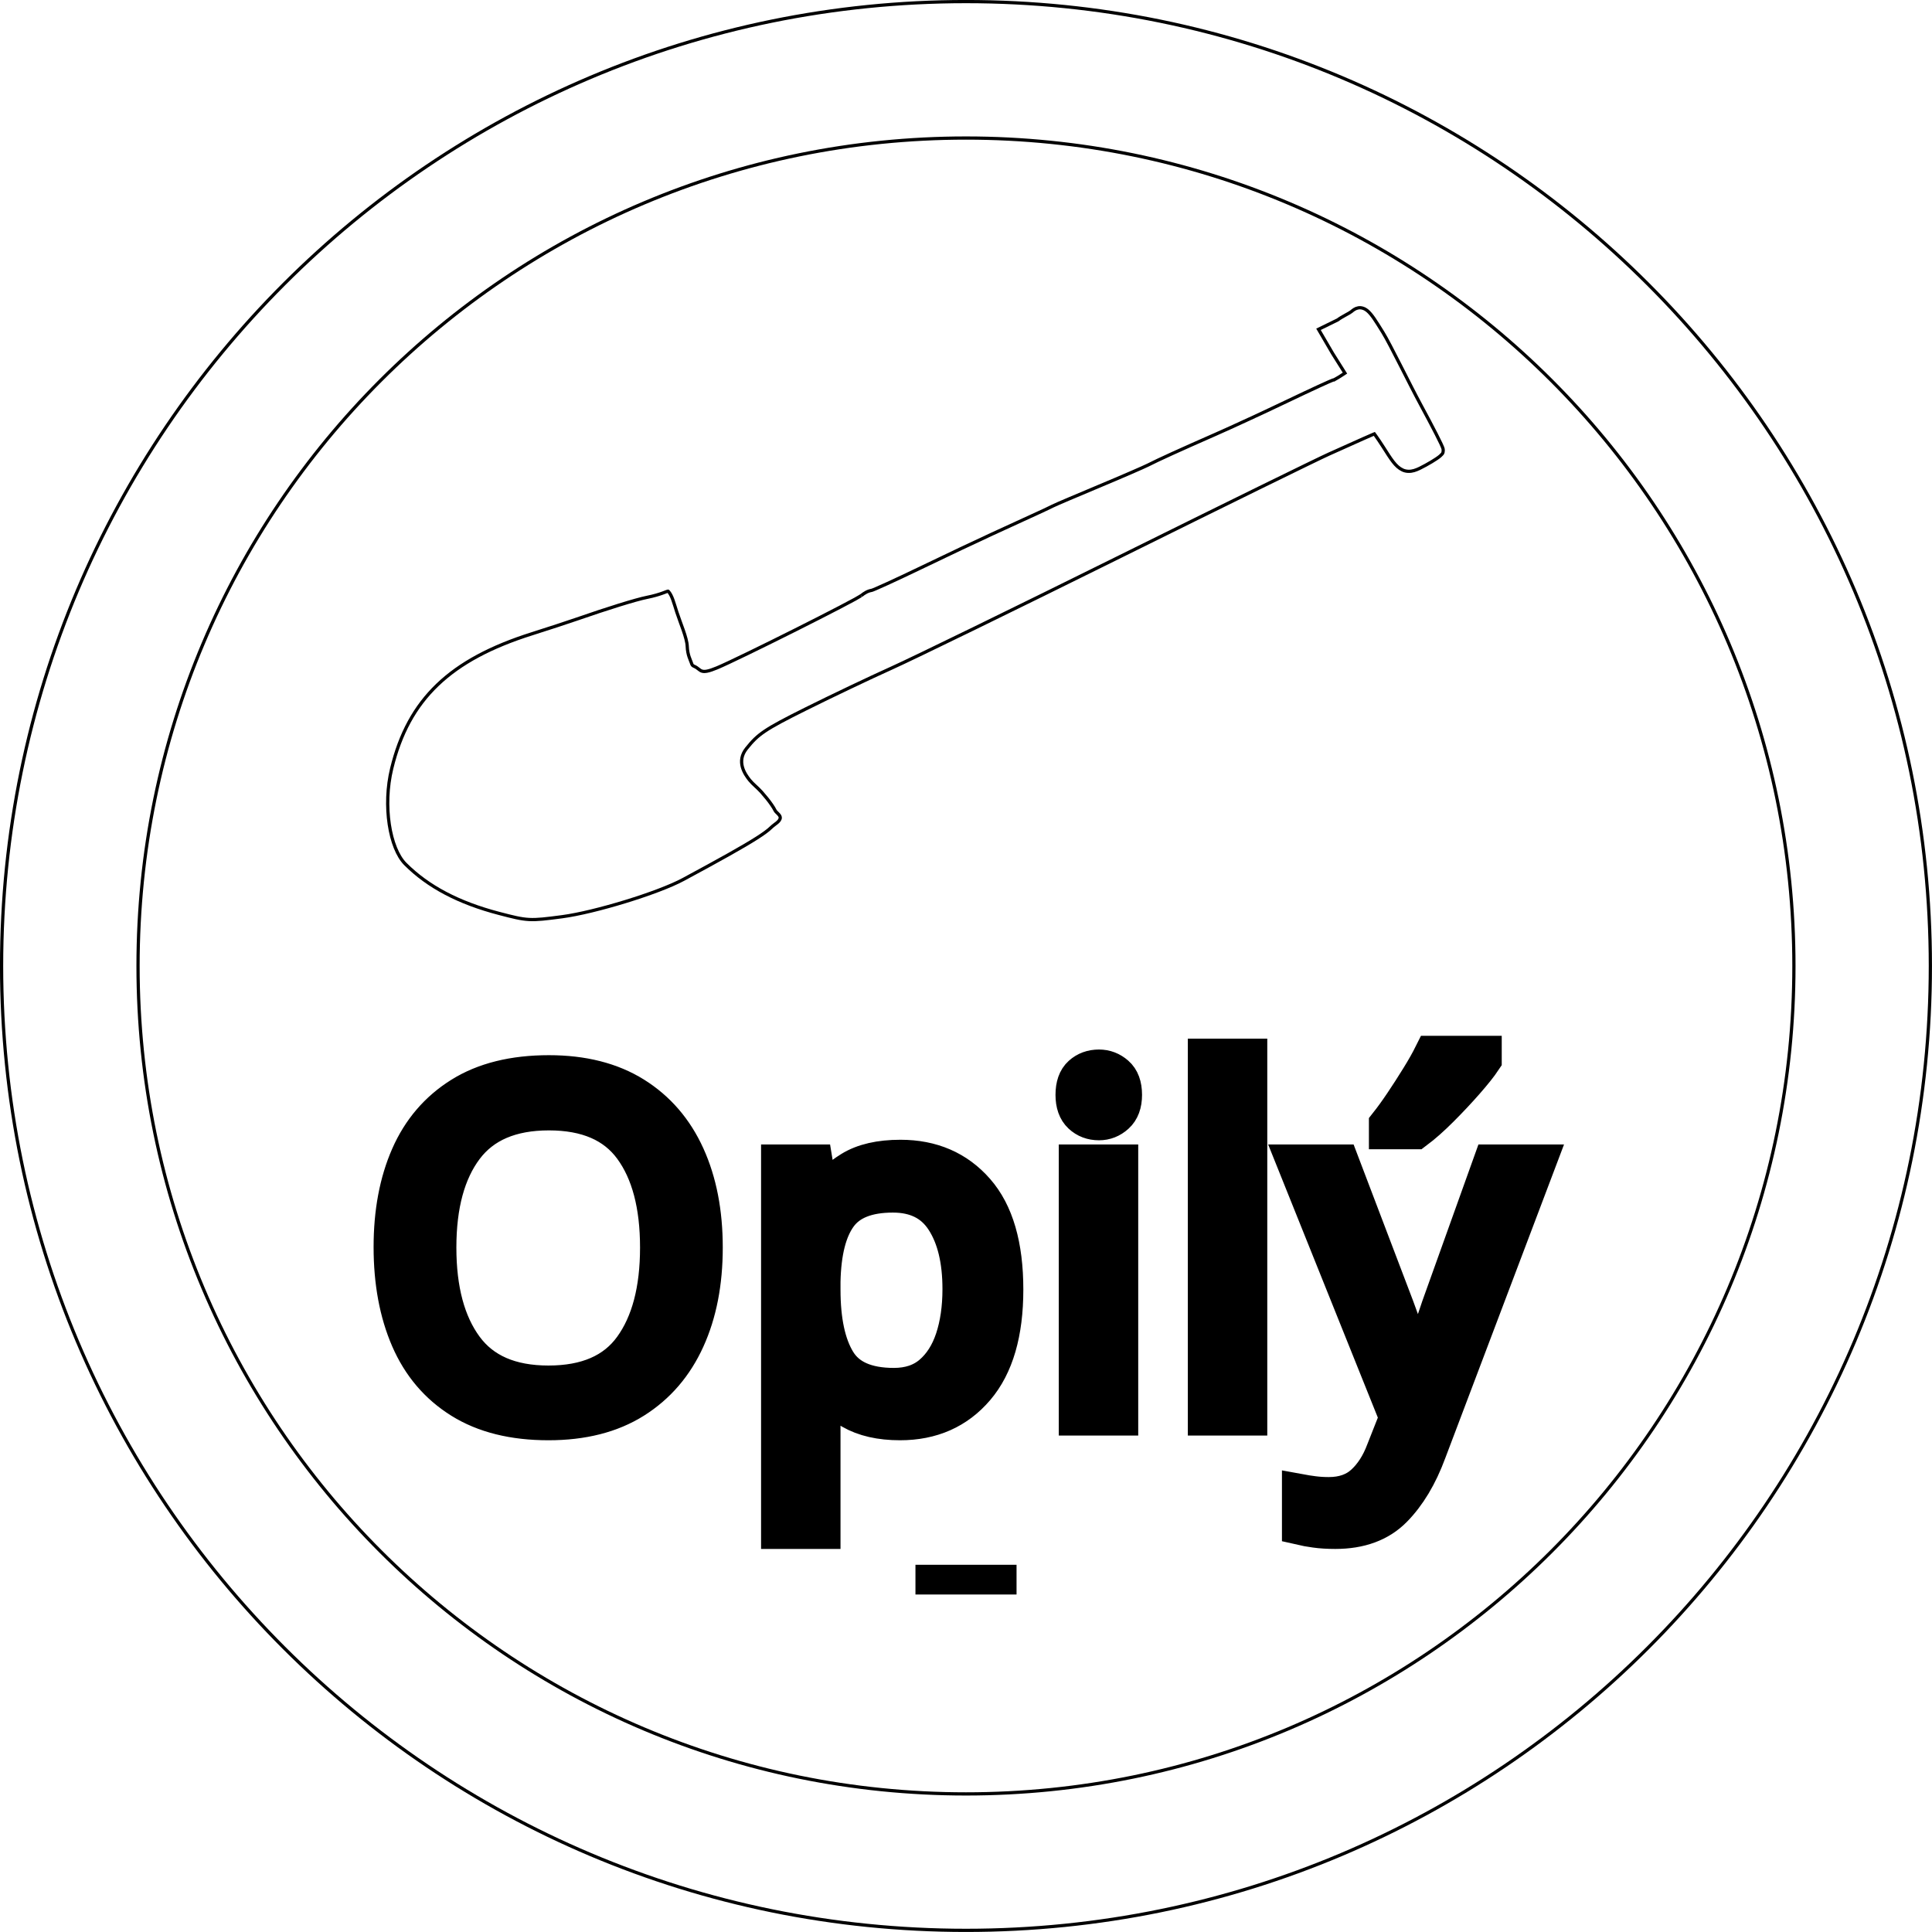
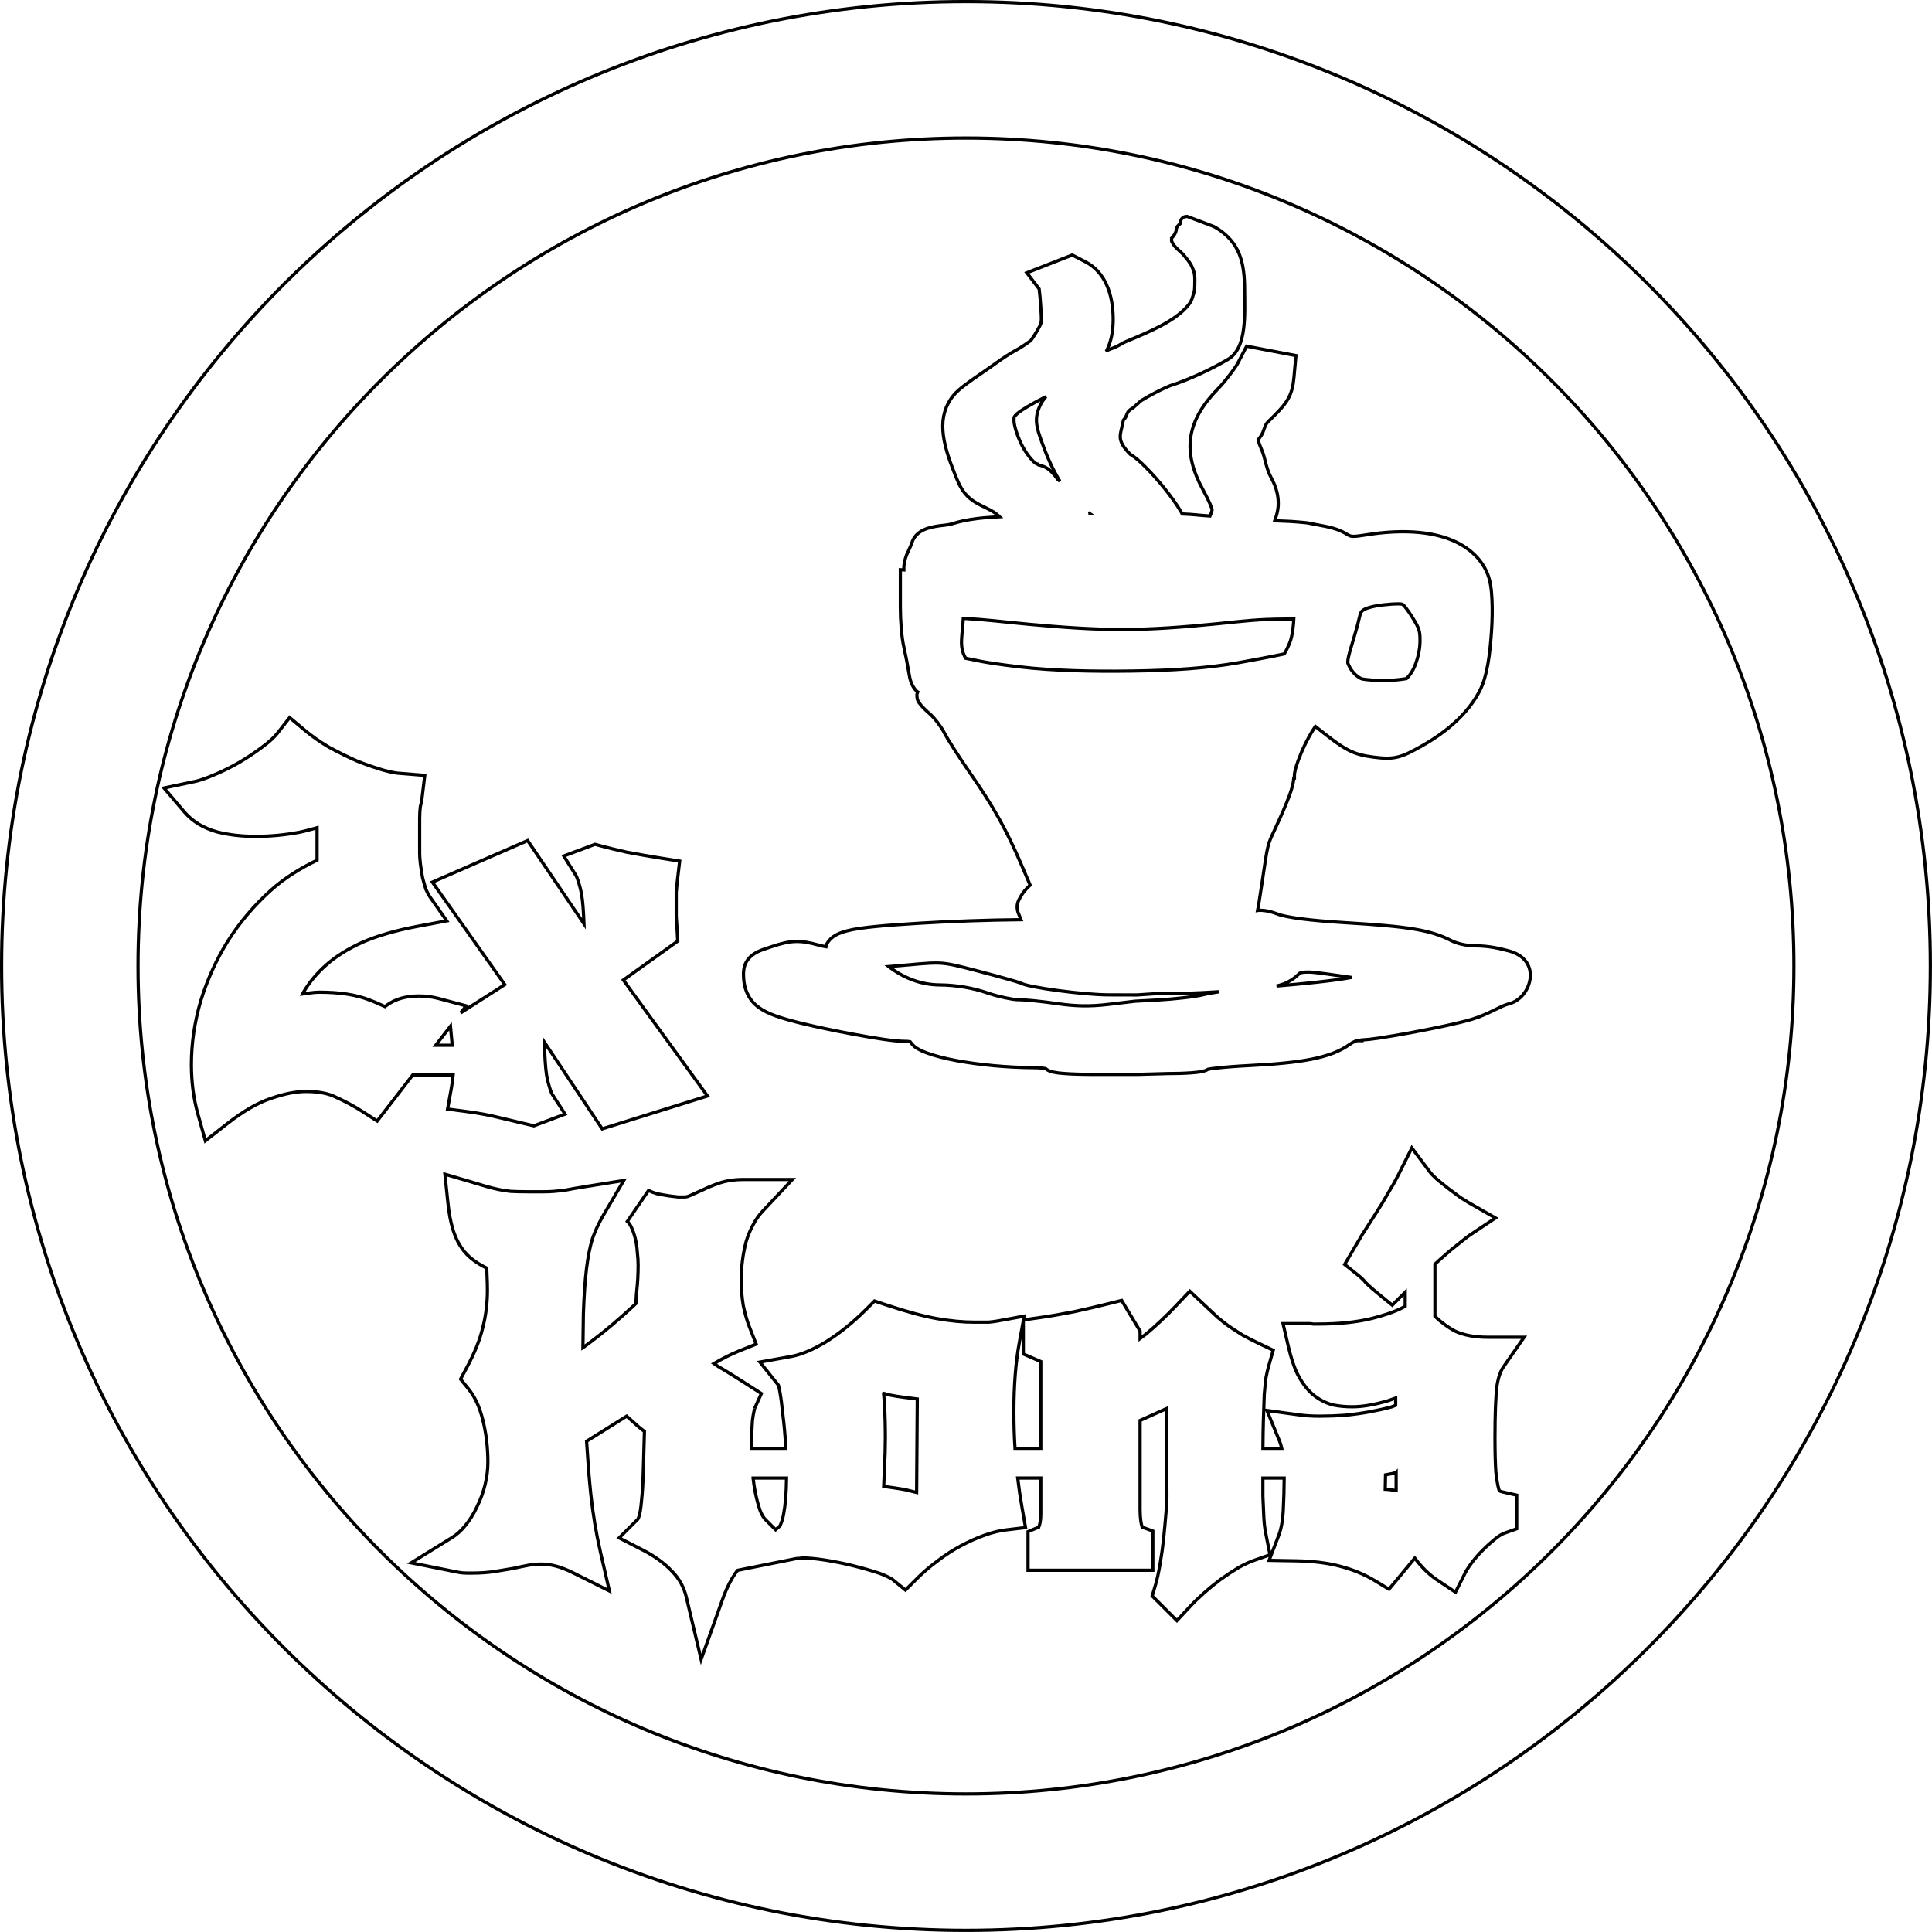
<svg xmlns="http://www.w3.org/2000/svg" version="1.2" viewBox="0 0 113.386 113.386" width="30mm" height="30mm" id="svg1" xml:space="preserve">
  <defs id="defs1">
    <clipPath clipPathUnits="userSpaceOnUse" id="cp1">
      <path d="m 275.5,535.5 c -143.78,0 -260,-116.22 -260,-260 0,-143.78 116.22,-260 260,-260 143.78,0 260,116.22 260,260 0,143.78 -116.22,260 -260,260 z" id="path1" />
+     </clipPath>
+     <clipPath clipPathUnits="userSpaceOnUse" id="cp1-8">
+       <path d="m 275.5,535.5 c -143.78,0 -260,-116.22 -260,-260 0,-143.78 116.22,-260 260,-260 143.78,0 260,116.22 260,260 0,143.78 -116.22,260 -260,260 z" id="path1-8" />
+     </clipPath>
+     <clipPath clipPathUnits="userSpaceOnUse" id="cp1-5">
+       <path d="m 275.5,535.5 c -143.78,0 -260,-116.22 -260,-260 0,-143.78 116.22,-260 260,-260 143.78,0 260,116.22 260,260 0,143.78 -116.22,260 -260,260 z" id="path1-4" />
    </clipPath>
  </defs>
  <style id="style1">
		tspan { white-space:pre } 
		.s0 { fill: none;stroke: #ff0000;stroke-miterlimit:100 } 
	</style>
  <g id="layer2" style="display:inline" transform="scale(0.1989225)">
    <g id="layer3" transform="scale(5.027084)">
      <path id="path2" style="fill:none;stroke:#000000;stroke-width:0.95" transform="scale(0.1989225)" d="M 569.518,284.993 A 284.525,284.525 0 0 1 284.993,569.518 284.525,284.525 0 0 1 0.468,284.993 284.525,284.525 0 0 1 284.993,0.468 284.525,284.525 0 0 1 569.518,284.993 Z" />
      <path id="path2-9" style="fill:none;stroke:#000000;stroke-width:0.95;stroke-dasharray:none" transform="scale(0.1989225)" d="M 529.262,284.993 A 244.268,244.268 0 0 1 284.993,529.262 244.268,244.268 0 0 1 40.725,284.993 244.268,244.268 0 0 1 284.993,40.725 244.268,244.268 0 0 1 529.262,284.993 Z" />
    </g>
-     <text xml:space="preserve" style="font-size:139.377px;font-family:'Didact Gothic';-inkscape-font-specification:'Didact Gothic';text-align:start;letter-spacing:2.118px;writing-mode:lr-tb;direction:ltr;text-anchor:start;display:inline;fill:#de0000;fill-opacity:0.092;stroke:#000000;stroke-width:11.172;stroke-dasharray:none;stroke-opacity:1" x="107.31" y="417.943" id="text2">
-       <tspan id="tspan2" x="107.31" y="417.943" style="font-style:normal;font-variant:normal;font-weight:normal;font-stretch:normal;font-size:139.377px;font-family:'New Rocker';-inkscape-font-specification:'New Rocker';letter-spacing:2.118px;fill:#000000;fill-opacity:1;stroke:#000000;stroke-width:11.172;stroke-dasharray:none;stroke-opacity:1">Opilý</tspan>
-     </text>
-     <path id="path5-3" style="display:inline;stroke-width:15.581" d="m 270.087,461.659 h 29.826 v 8.769 h -29.826 z" />
-     <path style="stroke-width:0.415;stroke-dasharray:none;baseline-shift:baseline;display:inline;overflow:visible;opacity:1;fill:none;stroke:#000000;stroke-opacity:1;enable-background:accumulate;stop-color:#000000;stop-opacity:1" d="m 164.679,37.204 c -0.401,0.076 -0.651,0.285 -0.895,0.487 -0.26,0.215 -1.191,0.636 -1.751,1.063 l -2.473,1.212 1.81,3.1 1.599,2.541 -0.52,0.34 c -0.261,0.171 -0.525,0.328 -0.723,0.435 -0.099,0.053 -0.182,0.095 -0.23,0.116 -0.048,0.021 -0.148,-0.008 0.125,-0.008 -0.307,0 -0.241,0.038 -0.286,0.053 -0.045,0.016 -0.088,0.032 -0.137,0.052 -0.1,0.04 -0.225,0.094 -0.38,0.161 -0.31,0.136 -0.737,0.329 -1.253,0.566 -1.033,0.476 -2.424,1.13 -3.927,1.849 -2.993,1.433 -7.182,3.369 -9.278,4.291 -4.778,2.1 -7.374,3.281 -8.789,4.002 -0.46,0.234 -3.391,1.51 -6.279,2.715 -1.449,0.604 -2.846,1.194 -3.931,1.658 -1.086,0.464 -1.806,0.774 -2.092,0.918 -0.691,0.348 -1.437,0.693 -7.735,3.575 -1.774,0.812 -5.901,2.767 -9.192,4.353 -1.64,0.79 -3.186,1.517 -4.352,2.049 -0.583,0.266 -1.071,0.484 -1.424,0.635 -0.176,0.075 -0.319,0.135 -0.418,0.173 -0.098,0.038 -0.226,0.056 -0.065,0.032 -0.568,0.083 -0.996,0.352 -1.417,0.693 0.068,-0.055 -0.319,0.2 -0.803,0.465 -0.484,0.265 -1.144,0.615 -1.924,1.022 -1.559,0.813 -3.6,1.852 -5.706,2.909 -4.213,2.114 -8.737,4.32 -10.111,4.894 -2.278,0.953 -2.009,0.244 -2.932,-0.174 -0.249,-0.113 -0.288,-0.132 -0.403,-0.488 -0.116,-0.356 -0.483,-0.984 -0.522,-2.093 -0.039,-1.104 -0.875,-2.977 -1.337,-4.403 -0.391,-1.208 -0.617,-2.178 -1.119,-2.705 -0.054,-0.057 -0.927,0.437 -2.703,0.789 -1.461,0.29 -5.142,1.442 -9.086,2.812 -1.156,0.402 -3.754,1.252 -5.744,1.881 -10.552,3.333 -15.896,8.432 -18.068,17.338 -1.175,4.818 -0.255,10.3 1.755,12.314 2.931,2.937 6.878,5.002 12.039,6.355 3.72,0.975 3.952,0.989 8.148,0.434 4.193,-0.555 12.362,-3.05 15.603,-4.798 4.784,-2.581 7.707,-4.208 9.471,-5.334 0.882,-0.563 1.475,-0.996 1.89,-1.402 0.415,-0.406 1.131,-0.728 1.131,-1.234 0,-0.339 -0.538,-0.664 -0.655,-0.899 -0.117,-0.235 -0.268,-0.478 -0.446,-0.738 -0.357,-0.52 -0.824,-1.099 -1.324,-1.66 -0.5,-0.561 -1.115,-1.02 -1.521,-1.529 -0.621,-0.778 -1.738,-2.391 -0.405,-4.062 0.784,-0.983 1.347,-1.559 2.386,-2.259 1.04,-0.7 2.575,-1.511 5.204,-2.821 3.285,-1.638 8.282,-4.018 11.074,-5.275 2.874,-1.293 16.079,-7.737 29.466,-14.374 6.691,-3.317 13.062,-6.461 17.936,-8.853 4.874,-2.392 8.302,-4.056 8.933,-4.336 1.411,-0.627 3.384,-1.512 4.393,-1.97 0.496,-0.225 0.966,-0.431 1.316,-0.577 0.062,-0.026 0.094,-0.037 0.148,-0.059 0.049,0.066 0.082,0.105 0.141,0.188 0.262,0.366 0.613,0.884 0.978,1.453 1.044,1.628 1.585,2.563 2.518,3.005 0.467,0.221 1.009,0.216 1.482,0.076 0.473,-0.14 0.929,-0.381 1.491,-0.688 0.536,-0.293 1.023,-0.586 1.392,-0.836 0.185,-0.125 0.338,-0.236 0.469,-0.348 0.066,-0.056 0.125,-0.109 0.192,-0.189 0.067,-0.079 0.211,-0.141 0.211,-0.538 0,-0.188 -0.029,-0.225 -0.048,-0.285 -0.019,-0.06 -0.039,-0.112 -0.062,-0.17 -0.047,-0.116 -0.107,-0.25 -0.182,-0.411 -0.15,-0.321 -0.359,-0.743 -0.616,-1.245 -0.513,-1.005 -1.213,-2.325 -1.969,-3.724 -1.514,-2.798 -3.958,-7.851 -4.899,-9.364 -0.934,-1.501 -1.419,-2.309 -2.018,-2.809 -0.299,-0.25 -0.748,-0.422 -1.148,-0.346 z" id="path3" transform="matrix(2.290904,0,0,2.290904,23.45953,5.598712)" />
+     <path id="path7" style="display:inline;opacity:1;baseline-shift:baseline;overflow:visible;enable-background:accumulate;stop-color:#000000;stop-opacity:1;stroke:#000000;stroke-opacity:1;stroke-width:0.95;stroke-dasharray:none;fill:none" d="M 350.266 63.86 L 349.952 63.879 C 349.349 63.894 348.961 64.188 348.734 64.439 C 348.562 64.629 348.437 64.883 348.42 64.92 C 348.33 65.119 348.287 65.319 348.263 65.431 C 348.222 65.619 348.198 65.816 348.175 66.01 C 348.131 66.049 348.1 66.081 347.998 66.167 C 347.701 66.416 347.065 66.916 347.026 67.836 C 347.011 68.189 346.774 68.766 346.496 69.211 C 346.217 69.656 345.956 69.947 345.956 69.947 L 345.651 70.281 L 345.651 71.116 L 345.818 71.479 L 345.828 71.498 C 346.678 73.184 348.182 74.002 349.382 75.426 C 351.153 77.526 351.476 78.219 351.778 78.97 C 352.148 79.891 352.505 80.428 352.505 82.593 C 352.505 84.779 352.458 85.72 352.249 86.324 C 351.862 87.447 351.784 88.543 350.639 89.967 C 346.807 94.735 339.19 97.87 332.269 100.748 C 330.544 101.465 330.195 102.112 327.389 103.055 C 326.995 103.188 326.712 103.451 326.387 103.674 C 327.822 100.878 328.397 97.769 328.42 94.444 C 328.471 86.791 325.99 80.219 320.29 77.272 L 316.353 75.239 L 302.941 80.482 L 306.583 85.254 C 306.839 87.398 306.87 87.871 307.123 91.548 C 307.294 94.018 307.264 94.864 307.064 95.505 C 307.011 95.674 306.643 96.465 306.112 97.39 C 305.609 98.266 304.923 99.341 304.158 100.443 C 301.94 102.083 300.864 102.694 299.543 103.438 C 298.155 104.22 296.452 105.225 292.985 107.748 C 291.617 108.744 289.489 110.16 287.427 111.607 C 285.368 113.053 283.388 114.498 282.116 115.77 C 279.559 118.327 278.151 121.807 278.139 125.638 C 278.127 129.401 279.223 133.456 281.114 138.333 C 282.379 141.597 283.19 143.788 284.835 145.736 C 286.509 147.718 288.568 148.721 291.1 149.929 C 293.026 150.848 294.14 151.684 294.929 152.452 C 292.712 152.597 290.455 152.715 288.399 152.973 C 285.135 153.382 283.408 153.813 282.165 154.17 C 280.922 154.528 280.266 154.777 278.836 154.926 C 276.686 155.151 274.972 155.413 273.416 155.957 C 271.806 156.52 269.785 157.702 269.077 160.042 C 269.009 160.264 268.296 162.021 268.016 162.546 C 267.218 164.041 266.836 165.583 266.671 166.993 C 266.633 167.321 266.687 167.763 266.681 168.142 L 265.63 168.093 L 265.63 179.188 C 265.63 183.174 265.996 187.925 266.671 190.911 C 267.151 193.036 267.833 196.552 268.124 198.383 C 268.405 200.146 268.767 202.211 270.422 203.891 C 270.557 204.029 270.641 204.034 270.775 204.137 C 270.66 204.413 270.52 204.672 270.52 205.03 C 270.52 205.743 270.619 206.312 270.844 206.798 C 270.954 207.035 271.076 207.216 271.178 207.348 C 271.229 207.413 271.279 207.475 271.315 207.514 L 271.325 207.524 C 271.458 207.72 271.594 207.91 271.688 208.025 C 271.958 208.354 272.235 208.648 272.533 208.948 C 273.132 209.552 273.865 210.236 274.683 210.931 C 274.934 211.145 275.757 212.044 276.499 213.003 C 277.242 213.962 277.983 215.044 278.326 215.703 C 279.702 218.352 283.081 223.56 286.318 228.222 C 293.213 238.151 297.063 245.084 301.586 255.684 L 303.923 261.153 L 303.559 261.497 C 302.565 262.417 301.732 263.436 301.114 264.55 C 300.909 264.92 300.454 265.577 300.221 266.514 C 299.98 267.483 300.068 268.665 300.643 269.892 C 300.742 270.103 300.995 270.762 301.222 271.335 C 291.511 271.424 280.652 271.802 271.325 272.376 C 261.448 272.983 253.847 273.585 249.95 274.624 C 247.749 275.211 245.267 276.034 243.892 278.581 C 243.752 278.841 243.758 279.072 243.706 279.317 C 243.103 279.207 242.645 279.152 241.555 278.846 C 236.066 277.306 233.343 277.382 227.78 279.258 C 225.104 280.161 223.218 280.61 221.437 282.233 C 220.386 283.191 219.74 284.456 219.503 285.709 C 219.297 286.797 219.347 287.708 219.385 288.488 C 219.531 291.511 220.662 294.59 223.195 296.696 C 225.612 298.706 228.674 299.793 232.817 300.957 C 237.656 302.317 244.826 303.846 251.482 305.071 C 258.124 306.294 263.839 307.245 267.191 307.231 C 267.91 307.227 268.412 307.335 268.537 307.359 C 269.091 308.066 269.682 308.739 270.304 309.136 C 271.287 309.764 272.358 310.235 273.524 310.668 C 275.87 311.538 278.751 312.262 282.067 312.887 C 288.698 314.136 297.038 314.959 305.228 314.998 C 306.555 315.003 307.798 315.129 308.449 315.243 C 308.756 315.475 309.075 315.716 309.303 315.823 C 309.921 316.112 310.456 316.239 310.854 316.323 C 311.737 316.511 312.695 316.614 313.849 316.706 C 316.17 316.891 319.302 316.981 323.137 316.981 L 335.479 316.981 L 343.796 316.755 L 343.854 316.746 C 346.84 316.742 349.569 316.662 351.65 316.5 C 352.71 316.417 353.602 316.322 354.4 316.176 C 354.764 316.109 355.216 316.016 355.755 315.813 C 355.983 315.727 356.211 315.586 356.442 315.449 C 356.93 315.356 357.867 315.227 359.034 315.096 C 361.397 314.832 364.764 314.567 368.46 314.379 C 383.544 313.614 392.523 312.243 398.2 308.115 C 398.618 307.811 399.302 307.424 399.791 307.212 C 399.92 307.155 400.093 307.093 400.232 307.055 C 400.275 307.043 400.337 307.031 400.399 307.015 L 401.833 307.015 L 401.833 306.819 C 403.197 306.73 404.583 306.605 406.673 306.289 C 409.518 305.858 412.961 305.274 416.482 304.62 C 423.518 303.312 430.674 301.814 434.371 300.682 C 439.344 299.16 442.544 296.823 445.162 296.166 C 448.445 295.343 450.911 292.253 451.416 288.89 C 451.669 287.209 451.394 285.411 450.346 283.883 C 449.299 282.355 447.522 281.156 445.034 280.515 C 442.381 279.831 439.26 279.052 435.157 279.052 C 432.693 279.052 429.804 278.363 428.196 277.53 C 422.05 274.351 415.55 273.351 396.845 272.219 C 391.749 271.91 387.383 271.521 384.022 271.099 C 380.681 270.68 378.017 270.07 377.561 269.901 C 375.46 269.122 373.581 268.479 371.317 268.576 C 371.193 268.581 371.13 268.63 371.013 268.645 C 371.12 268.039 371.231 267.59 371.376 266.71 C 371.666 264.947 372.01 262.722 372.348 260.417 C 373.22 254.455 373.652 251.562 374.076 249.842 C 374.507 248.095 374.928 247.243 376.197 244.53 C 378.017 240.636 379.411 237.408 380.37 234.82 C 381.105 232.835 381.574 231.241 381.725 229.547 L 381.891 229.547 L 381.891 229.528 L 381.901 229.528 L 381.901 228.418 C 381.905 228.397 381.901 228.399 381.911 228.34 L 381.911 228.32 L 381.921 228.31 C 381.934 228.216 381.961 228.048 381.999 227.839 C 382.075 227.428 382.189 226.87 382.363 226.297 C 382.736 225.068 383.315 223.499 383.983 221.928 C 384.644 220.371 385.457 218.735 386.202 217.372 C 386.946 216.01 387.672 214.883 387.989 214.505 L 388.116 214.348 L 387.714 214.024 C 392.198 217.598 394.847 219.671 397.424 221.084 C 400.051 222.523 402.497 223.032 405.289 223.381 C 407.863 223.703 409.979 223.901 412.29 223.352 C 414.568 222.81 416.504 221.742 419.349 220.151 C 427.24 215.738 433.232 210.251 436.571 203.793 C 438.768 199.545 439.558 193.175 440.017 186.591 C 440.248 183.281 440.323 179.973 440.184 177.048 C 440.046 174.152 439.797 171.617 438.898 169.37 C 436.645 163.739 431.487 160.003 425.113 158.245 C 418.764 156.495 411.016 156.444 402.167 157.931 C 400.284 158.247 399.275 158.27 398.868 158.216 C 398.333 158.144 398.158 158.089 397.061 157.42 C 394.732 156.001 391.93 155.409 388.372 154.779 C 384.877 154.161 387.487 154.396 382.608 153.964 C 380.613 153.788 378.285 153.735 376.089 153.64 C 376.588 152.202 377.019 150.758 377.11 149.281 C 377.29 146.355 376.492 143.617 375.126 141.112 C 373.343 137.84 373.39 135.302 372.191 132.589 C 371.746 131.583 371.449 130.717 371.258 130.105 C 371.22 129.983 371.2 129.922 371.17 129.821 C 371.348 129.555 371.502 129.308 371.798 128.927 C 372.538 127.975 372.8 126.987 373.074 126.247 C 373.354 125.49 373.603 124.94 374.135 124.42 C 376.872 121.742 378.616 120.019 379.879 117.92 C 381.179 115.76 381.561 113.531 381.774 111.175 L 381.783 111.116 L 381.783 111.087 L 382.343 104.911 L 367.792 102.142 L 365.17 107.189 C 364.542 108.396 361.555 112.437 359.544 114.484 C 355.09 119.02 352.133 123.628 351.326 128.799 C 350.519 133.977 351.995 139.183 354.949 144.558 C 356.842 148.001 357.547 149.928 357.61 150.39 C 357.592 150.437 357.551 150.779 357.414 151.176 C 357.316 151.459 357.133 151.872 356.982 152.236 C 353.606 152.026 352.388 151.768 348.783 151.627 C 348.705 151.474 348.652 151.357 348.548 151.176 C 347.233 148.89 345.48 146.478 343.609 144.146 C 341.737 141.813 339.745 139.574 337.904 137.744 C 336.375 136.223 335.054 134.965 333.447 134.033 C 331.23 131.795 330.625 130.379 330.521 129.153 C 330.417 127.922 330.887 126.618 331.267 124.725 L 331.267 124.715 C 331.377 124.167 331.457 123.903 331.464 123.89 C 331.49 123.834 331.465 123.867 331.719 123.615 C 332.098 123.239 332.194 122.903 332.298 122.633 C 332.402 122.364 332.48 122.125 332.602 121.887 C 332.847 121.411 333.206 120.913 334.203 120.375 L 334.321 120.306 L 336.648 118.215 L 336.658 118.205 C 336.796 118.131 336.894 118.06 337.001 117.989 L 337.256 117.871 L 337.266 117.862 C 337.417 117.785 337.514 117.712 337.541 117.695 C 337.588 117.665 337.681 117.61 337.796 117.538 C 338 117.41 338.234 117.268 338.435 117.155 C 339.075 116.792 339.942 116.324 340.85 115.849 C 341.743 115.382 342.757 114.888 343.609 114.494 C 344.461 114.1 345.239 113.784 345.357 113.748 C 350.368 112.175 357.013 109.122 362.225 106.07 C 365.286 104.277 366.441 100.691 366.918 96.919 C 367.396 93.146 367.206 89.018 367.203 85.676 C 367.201 81.44 366.838 77.984 365.612 74.935 C 364.369 71.842 362.184 69.432 359.476 67.64 C 358.915 67.269 358.551 67.108 358.219 66.903 L 358.219 66.894 L 358.082 66.815 L 350.266 63.86 z M 308.567 117.037 C 308.098 117.699 307.525 118.301 307.153 119.02 C 306.372 120.531 305.635 122.41 305.808 124.587 C 305.968 126.61 306.642 128.396 307.634 131.156 C 309.145 135.362 310.825 138.902 312.681 141.956 C 312.544 141.837 312.169 141.585 312.141 141.544 C 311.437 140.525 310.659 139.574 309.735 138.755 C 308.961 138.07 307.819 137.457 306.416 137.175 L 306.407 137.175 L 306.122 136.89 L 305.896 136.89 C 305.854 136.868 305.82 136.851 305.768 136.821 C 305.569 136.706 305.283 136.515 304.963 136.212 C 304.186 135.478 303.153 134.191 302.253 132.727 C 300.473 129.829 299.151 125.691 299.151 124.086 C 299.151 123.334 299.191 123.106 299.239 122.997 C 299.284 122.896 299.489 122.593 300.172 121.985 C 301.269 121.008 304.126 119.297 308.567 117.037 z M 321.321 151.382 C 321.354 151.403 321.376 151.429 321.409 151.451 C 321.332 151.45 321.251 151.461 321.174 151.461 C 321.222 151.439 321.273 151.405 321.321 151.382 z M 412.447 178.157 C 413.16 178.169 413.525 178.219 413.645 178.255 C 413.801 178.302 413.785 178.297 414.067 178.53 C 414.347 178.761 415.401 180.054 416.786 182.281 C 418.756 185.447 418.983 186.197 418.947 189.321 C 418.918 191.753 418.205 194.722 417.218 196.92 C 416.745 197.975 416.14 198.863 415.638 199.473 C 415.388 199.777 415.167 200.006 415.009 200.151 C 414.992 200.167 414.969 200.184 414.95 200.2 C 414.846 200.223 414.753 200.241 414.587 200.268 C 414.223 200.328 413.713 200.406 413.124 200.475 C 411.947 200.612 410.443 200.745 409.02 200.769 C 406.127 200.819 402.679 200.509 401.892 200.317 C 401.527 200.229 400.674 199.769 399.899 199.041 C 399.123 198.313 398.382 197.338 397.945 196.312 C 397.577 195.45 397.612 195.678 397.66 194.937 C 397.695 194.394 397.974 193.05 398.642 190.882 C 399.608 187.742 400.63 184.136 401.038 182.281 C 401.232 181.395 401.403 180.91 401.568 180.631 C 401.733 180.353 401.889 180.195 402.334 179.905 C 402.992 179.475 404.952 178.798 408.274 178.442 C 410.158 178.24 411.567 178.143 412.447 178.157 z M 284.207 182.428 C 291.483 182.853 295.901 183.477 303.805 184.205 C 312.781 185.032 322.598 185.751 331.248 185.727 C 339.879 185.703 348.766 185.069 359.112 184.029 C 367.642 183.171 370.811 182.698 379.29 182.654 L 381.715 182.634 C 381.633 184.349 381.347 187.576 380.487 189.694 C 379.721 191.581 379.026 192.736 378.897 192.895 C 378.888 192.906 378.881 192.919 378.877 192.924 L 378.877 192.934 C 378.861 192.939 378.847 192.938 378.818 192.944 C 378.167 193.079 374.195 193.935 365.593 195.477 C 356.158 197.168 345.764 197.809 333.977 197.981 C 322.185 198.152 310.621 197.891 300.977 196.763 C 289.178 195.383 287.438 194.627 284.894 194.201 C 283.869 192.432 283.589 190.731 283.696 188.653 C 283.789 186.857 284.067 184.682 284.207 182.428 z M 277.197 284.138 C 279.979 284.266 282.501 284.911 288.822 286.563 C 291.975 287.388 294.92 288.193 297.108 288.812 C 298.206 289.122 299.126 289.379 299.74 289.568 C 300.038 289.66 300.262 289.744 300.408 289.794 L 300.604 289.853 L 300.741 289.853 C 301.315 290.122 301.877 290.368 302.401 290.51 C 303.188 290.724 304.078 290.923 305.081 291.119 C 307.09 291.512 309.553 291.898 312.18 292.248 C 317.432 292.949 323.245 293.506 327.222 293.515 L 335.42 293.535 L 341.439 293.142 L 341.459 293.142 C 345.815 293.28 353.047 293.01 359.741 292.582 C 358.101 292.845 356.413 293.102 355.048 293.456 C 352.622 294.086 346.003 294.796 341.626 295.027 L 341.616 295.027 L 334.929 295.38 L 326.908 296.333 C 321.67 296.953 317.424 296.89 312.072 296.117 C 307.52 295.459 302.499 294.919 299.828 294.919 C 299.787 294.919 299.27 294.867 298.66 294.772 C 298.049 294.676 297.282 294.535 296.47 294.359 C 294.839 294.007 292.947 293.515 291.492 293.004 C 287.056 291.447 282.067 290.617 277.187 290.579 C 271.685 290.536 266.69 288.571 262.213 285.169 C 264.054 285.016 265.862 284.867 267.879 284.678 C 270.508 284.432 272.473 284.26 274.055 284.178 L 274.143 284.178 L 274.182 284.168 C 275.333 284.11 276.289 284.097 277.197 284.138 z M 386.329 286.789 C 388.217 286.834 394.023 287.717 398.711 288.37 C 393.808 289.329 384.163 290.287 376.629 290.903 C 379.404 290.286 381.417 289.045 382.903 287.634 C 383.485 287.08 383.4 287.127 383.777 286.995 C 384.009 286.914 384.773 286.752 386.329 286.789 z " />
+     <path id="path6" style="font-size:139.377px;font-family:'New Rocker';-inkscape-font-specification:'New Rocker';letter-spacing:2.118px;baseline-shift:baseline;white-space:pre;display:inline;overflow:visible;opacity:1;fill:none;stroke:#000000;stroke-width:0.95;stroke-dasharray:none;stroke-opacity:1;enable-background:accumulate;stop-color:#000000;stop-opacity:1" d="m 85.451,211.697 -3.554,4.575 c -0.857,1.102 -2.344,2.533 -4.467,4.085 l -0.039,0.029 -0.039,0.029 c -2.126,1.615 -4.447,3.155 -6.952,4.625 -2.393,1.366 -4.814,2.565 -7.276,3.584 l -0.029,0.01 -0.039,0.02 c -2.388,1.023 -4.294,1.641 -5.498,1.895 l -9.18,1.934 6.078,7.148 c 2.432,2.861 5.81,4.744 9.573,5.803 l 0.079,0.02 0.079,0.02 c 3.491,0.873 7.246,1.286 11.252,1.286 4.257,0 8.545,-0.405 12.862,-1.208 l 0.069,-0.01 0.059,-0.02 c 1.718,-0.36 3.417,-0.83 5.115,-1.316 v 9.583 c -4.925,2.376 -9.558,5.22 -13.618,8.866 -4.922,4.42 -9.162,9.426 -12.686,14.963 l -0.02,0.029 -0.02,0.029 c -3.408,5.513 -6.069,11.394 -7.973,17.605 l -0.02,0.039 -0.01,0.039 c -1.809,6.232 -2.73,12.487 -2.73,18.704 0,5.093 0.61,9.927 1.875,14.463 l 2.248,8.041 6.578,-5.145 c 4.754,-3.717 9.033,-6.11 12.676,-7.325 l 0.049,-0.01 0.049,-0.02 c 4,-1.417 7.482,-2.052 10.408,-2.052 3.839,0 6.676,0.653 8.65,1.64 l 0.088,0.049 0.098,0.039 c 2.842,1.292 5.43,2.698 7.786,4.212 l 4.31,2.779 10.496,-13.589 h 11.92 c -0.121,1.304 -0.318,2.735 -0.599,4.281 l -1.051,5.773 5.822,0.766 c 3.327,0.438 6.549,1.043 9.681,1.826 l 0.02,0.01 h 0.02 c 3.454,0.84 6.216,1.498 8.306,1.974 l 1.63,0.373 9.18,-3.446 -3.77,-5.832 c -0.255,-0.394 -1.094,-2.471 -1.679,-5.685 -0.35,-2.298 -0.551,-5.754 -0.658,-9.74 l 17.065,25.597 31.066,-9.691 -24.821,-34.218 16.043,-11.478 -0.167,-3.063 c -0.089,-1.608 -0.183,-2.987 -0.275,-4.202 v -3.711 -3.368 c 0.086,-1.167 0.211,-2.469 0.383,-3.927 l 0.628,-5.331 -5.302,-0.835 c -3.452,-0.545 -6.862,-1.142 -10.221,-1.777 -3.231,-0.719 -5.837,-1.353 -7.717,-1.866 l -1.748,-0.471 -9.2,3.446 3.623,5.793 c 0.214,0.342 1.033,2.364 1.62,5.469 v 0.01 0.02 c 0.345,1.776 0.573,4.957 0.717,8.709 l -16.623,-24.556 -28.101,12.263 21.355,30.231 -12.99,8.326 1.6,-2.062 -8.12,-2.16 c -1.872,-0.499 -3.811,-0.746 -5.763,-0.746 -3.464,0 -6.84,0.703 -9.622,2.788 -0.209,0.154 -0.269,0.193 -0.461,0.334 -1.419,-0.617 -2.575,-1.201 -4.467,-1.905 -4.232,-1.685 -9.172,-2.337 -14.993,-2.337 -1.604,0 -3.193,0.335 -4.791,0.53 0.111,-0.201 0.172,-0.439 0.285,-0.638 1.732,-2.902 3.929,-5.538 6.667,-7.953 l 0.01,-0.01 c 2.751,-2.437 6.25,-4.664 10.555,-6.608 4.305,-1.903 9.806,-3.53 16.456,-4.772 l 8.522,-1.591 -4.978,-7.099 c -0.353,-0.505 -0.76,-1.266 -1.168,-2.19 -0.366,-1.118 -0.698,-2.268 -1.001,-3.466 -0.244,-1.32 -0.454,-2.64 -0.619,-3.957 -0.165,-1.316 -0.236,-2.406 -0.236,-3.211 v -10.319 c 0,-1.308 0.077,-2.488 0.216,-3.574 0.155,-0.689 0.352,-1.217 0.363,-1.306 v -0.01 h -0.01 l 0.943,-7.792 -7.246,-0.593 c -0.742,-0.014 -2.424,-0.241 -4.762,-0.884 -2.355,-0.674 -4.988,-1.58 -7.865,-2.71 -2.747,-1.205 -5.553,-2.586 -8.414,-4.143 -2.716,-1.617 -5.096,-3.292 -7.138,-5.007 z m 47.453,91.057 0.128,1.483 c 0.129,1.487 0.262,2.867 0.393,4.143 h -4.87 z m 283.637,35.916 -4.045,8.09 c -0.744,1.487 -1.744,3.264 -2.985,5.302 l -0.039,0.079 -0.049,0.079 c -1.148,2.03 -2.39,4.065 -3.721,6.107 l -0.01,0.029 -0.02,0.02 c -1.292,2.03 -2.534,3.971 -3.731,5.813 l -0.059,0.088 -0.049,0.079 c -1.122,1.87 -2.011,3.378 -2.68,4.526 l -2.435,4.163 3.77,3.014 c 1.193,0.954 1.938,1.734 2.14,1.993 l 0.216,0.275 0.245,0.245 c 0.99,0.99 2.202,2.035 3.77,3.309 l 3.908,3.181 3.564,-3.564 c 0.083,-0.083 0.162,-0.162 0.245,-0.245 v 4.134 l -0.049,0.029 c -1.974,1.157 -5.306,2.446 -9.819,3.574 -4.243,1.061 -9.572,1.65 -15.926,1.65 h -1.345 c -0.761,-0.154 -1.328,-0.137 -1.866,-0.137 h -7.04 l 1.6,6.853 c 0.712,3.049 1.538,5.666 2.622,7.953 l 0.049,0.108 0.059,0.098 c 1.151,2.187 2.506,4.112 4.232,5.695 l 0.098,0.088 0.108,0.088 c 1.654,1.379 3.578,2.44 5.655,3.034 l 0.226,0.059 0.216,0.049 c 1.792,0.358 3.649,0.52 5.557,0.52 3.006,0 6.224,-0.582 9.956,-1.591 0.987,-0.267 1.889,-0.698 2.857,-1.001 v 2.15 c -0.48,0.172 -0.717,0.329 -1.276,0.501 -1.844,0.5 -3.938,0.97 -6.284,1.404 -2.318,0.429 -4.785,0.777 -7.403,1.041 -2.538,0.173 -5.025,0.265 -7.462,0.265 -2.201,0 -4.188,-0.124 -5.94,-0.363 l -9.612,-1.316 3.692,8.974 c 0.257,0.625 0.485,1.354 0.677,2.19 h -5.557 c 0.019,-3.044 0.064,-5.689 0.128,-7.924 0.091,-3.189 0.185,-5.854 0.275,-8.032 0.171,-2.039 0.342,-3.678 0.501,-4.89 0.244,-1.28 0.518,-2.469 0.825,-3.544 l 1.306,-4.546 -4.271,-2.032 c -1.833,-0.873 -3.418,-1.687 -4.752,-2.435 -1.356,-0.849 -2.667,-1.697 -3.937,-2.543 -1.129,-0.809 -2.272,-1.702 -3.427,-2.69 -1.259,-1.17 -2.639,-2.463 -4.163,-3.898 l -4.055,-3.819 -3.829,4.045 c -3.212,3.391 -6.3,6.3 -9.249,8.729 -0.464,0.382 -1.106,0.775 -1.591,1.159 v -2.16 l -5.439,-9.053 -4.016,1.001 c -2.89,0.723 -6.215,1.495 -9.956,2.317 -3.703,0.721 -7.12,1.312 -10.241,1.758 l -4.752,0.677 0.206,-1.119 -7.963,1.453 c -0.785,0.143 -1.625,0.245 -2.514,0.324 h -4.291 c -3.242,0 -6.877,-0.333 -10.889,-1.031 -3.848,-0.669 -8.976,-2.033 -15.219,-4.114 l -3.279,-1.1 -2.435,2.445 c -3.905,3.905 -7.892,7.108 -11.939,9.642 -4.042,2.438 -7.504,3.798 -10.192,4.281 l -9.239,1.659 5.449,6.814 c 0.096,0.338 0.248,0.935 0.403,1.787 0.333,1.832 0.645,4.162 0.913,6.932 l 0.01,0.088 0.01,0.079 c 0.353,2.733 0.616,5.673 0.795,8.807 v 0.01 c 0.018,0.31 0.033,0.618 0.049,0.923 H 221.732 c -8e-5,-0.046 0,-0.092 0,-0.137 0,-3.096 0.098,-5.792 0.265,-8.1 0.254,-2.176 0.71,-3.684 0.638,-3.525 l 1.993,-4.399 -4.065,-2.612 c -1.323,-0.851 -2.737,-1.75 -4.242,-2.69 -1.46,-0.913 -2.965,-1.82 -4.507,-2.73 -0.403,-0.277 -0.773,-0.548 -1.168,-0.825 0.665,-0.373 1.385,-0.799 2.003,-1.129 1.32,-0.704 2.428,-1.263 3.299,-1.659 0.987,-0.449 1.717,-0.76 2.003,-0.874 l 5.145,-2.062 -2.023,-5.155 c -0.688,-1.758 -1.287,-3.857 -1.787,-6.245 -0.4,-2.438 -0.619,-4.964 -0.619,-7.609 0,-1.79 0.124,-3.647 0.373,-5.557 v -0.01 -0.02 c 0.243,-1.948 0.621,-3.838 1.1,-5.695 0.54,-1.753 1.209,-3.372 2.023,-4.85 l 0.02,-0.049 0.029,-0.049 c 0.808,-1.543 1.723,-2.833 2.749,-3.927 l 8.817,-9.406 h -14.423 c -2.623,0 -5.107,0.338 -7.433,1.159 -1.66,0.586 -3.206,1.231 -4.664,1.944 -1.345,0.576 -2.641,1.158 -3.898,1.738 -0.466,0.215 -0.922,0.314 -1.571,0.314 h -1.767 c -0.785,-0.082 -1.712,-0.19 -2.857,-0.353 h -0.01 l -0.01,-0.01 c -1.007,-0.156 -2.12,-0.357 -3.299,-0.589 -0.933,-0.276 -1.773,-0.592 -2.514,-0.962 l -6.254,9.131 c 0.43,0.391 0.82,0.9 1.198,1.708 0.481,1.03 0.869,2.149 1.159,3.378 l 0.01,0.039 0.01,0.039 c 0.285,1.141 0.467,2.328 0.54,3.574 l 0.01,0.157 0.02,0.167 c 0.164,1.39 0.245,2.664 0.245,3.81 1e-5,2.7 -0.14,5.186 -0.393,7.462 -0.176,1.526 -0.191,2.65 -0.265,3.898 -0.437,0.415 -0.403,0.383 -1.07,1.011 -1.478,1.391 -3.468,3.155 -5.93,5.253 -2.374,2.022 -5.093,4.16 -8.14,6.402 -0.165,0.117 -0.326,0.189 -0.491,0.304 0.046,-3.307 0.092,-7.276 0.137,-9.927 v -0.01 c 0.182,-5.362 0.497,-9.866 0.933,-13.442 0.431,-3.533 1.034,-6.445 1.728,-8.699 0.796,-2.289 1.866,-4.612 3.26,-6.991 l 5.989,-10.211 -11.684,1.866 c -2.233,0.357 -4,0.674 -5.469,0.962 -1.306,0.174 -2.466,0.3 -3.456,0.383 -0.949,0.079 -1.95,0.118 -3.014,0.118 h -4.605 c -2.086,0 -3.819,-0.049 -5.223,-0.128 -1.362,-0.165 -2.592,-0.354 -3.643,-0.579 -1.17,-0.251 -2.339,-0.548 -3.515,-0.884 h -0.01 -0.01 c -1.214,-0.373 -2.587,-0.789 -4.143,-1.247 l -7.992,-2.347 0.864,8.277 c 0.614,5.939 1.807,10.727 4.811,14.482 l 0.039,0.049 0.039,0.039 c 1.757,2.109 4.072,3.619 6.569,4.85 0.021,0.575 0.079,0.954 0.079,1.61 v 0.137 l 0.01,0.128 c 0.09,1.892 0.128,3.447 0.128,4.615 0,3.829 -0.451,7.484 -1.355,11.016 l -0.02,0.059 -0.01,0.059 c -0.781,3.359 -2.343,7.351 -4.772,11.861 l -1.767,3.279 2.347,2.896 c 1.801,2.217 3.242,5.171 4.202,9.092 l 0.01,0.01 v 0.02 c 1.002,4.008 1.502,8.139 1.502,12.44 0,2.136 -0.261,4.341 -0.815,6.637 -0.555,2.298 -1.341,4.439 -2.356,6.47 l -0.039,0.079 -0.039,0.088 c -0.921,1.995 -2.052,3.808 -3.427,5.489 l -0.01,0.01 -0.01,0.01 c -1.227,1.515 -2.518,2.651 -3.898,3.505 l -12.038,7.452 13.883,2.779 c 0.886,0.177 1.764,0.245 2.631,0.245 h 1.532 c 2.38,0 4.617,-0.158 6.726,-0.491 1.795,-0.283 3.499,-0.569 5.115,-0.854 l 0.118,-0.02 0.128,-0.02 c 1.6,-0.355 3.094,-0.669 4.497,-0.933 1.264,-0.223 2.511,-0.334 3.76,-0.334 1.275,0 2.63,0.167 4.085,0.53 l 0.029,0.01 0.029,0.01 c 1.395,0.332 3.217,1.005 5.351,2.072 l 10.594,5.292 -2.651,-11.537 c -1.249,-5.442 -2.19,-11.08 -2.818,-16.907 -0.53,-4.998 -0.914,-10.318 -1.257,-15.71 l 11.831,-7.403 c 1.138,1.016 2.388,2.121 3.397,3.034 l 0.108,0.098 0.108,0.088 c 0.645,0.528 1.1,0.88 1.62,1.286 -0.132,4.247 -0.25,8.366 -0.324,11.399 -0.09,3.703 -0.278,6.726 -0.53,8.994 l -0.01,0.098 -0.01,0.088 c -0.165,2.143 -0.468,3.692 -0.697,4.379 l -0.039,0.118 -0.039,0.118 c -0.155,0.541 -0.278,0.681 -0.383,0.785 l -5.43,5.43 6.834,3.495 c 3.709,1.896 6.597,4.031 8.778,6.362 l 0.029,0.039 0.029,0.029 c 2.127,2.197 3.454,4.61 4.163,7.59 l 4.359,18.321 6.333,-17.732 c 1.248,-3.495 2.692,-6.247 4.222,-8.287 0.06,-0.08 0.191,-0.183 0.255,-0.265 l 17.31,-3.466 c 0.113,-0.023 0.202,-0.029 0.295,-0.029 h 0.461 l 0.461,-0.079 c 0.26,-0.043 0.499,-0.059 0.746,-0.059 1.508,0 3.74,0.193 6.529,0.628 2.805,0.438 5.61,1.005 8.424,1.708 2.812,0.703 5.373,1.448 7.698,2.219 2.167,0.813 3.571,1.649 3.643,1.708 l 3.908,3.201 3.584,-3.574 c 1.732,-1.732 3.688,-3.408 5.891,-5.017 l 0.059,-0.039 0.049,-0.049 c 2.183,-1.679 4.44,-3.133 6.765,-4.379 2.374,-1.272 4.716,-2.312 7.04,-3.142 2.272,-0.812 4.337,-1.311 6.176,-1.532 l 5.862,-0.697 -1.021,-5.822 c -0.512,-2.904 -0.946,-5.836 -1.296,-8.797 h 6.814 v 10.604 c 0,2.07 -0.36,3.322 -0.52,3.643 l -0.039,0.069 -0.029,0.069 c -0.022,0.047 -0.035,0.075 -0.039,0.088 v 0.01 0.01 0.01 l -3.132,1.306 v 11.399 h 36.819 v -11.566 l -3.142,-1.168 -0.01,-0.01 v -0.01 h 0.01 v -0.01 -0.01 -0.01 -0.01 c -0.006,-0.013 -0.019,-0.032 -0.029,-0.059 -0.264,-0.715 -0.589,-2.47 -0.589,-4.998 V 419.084 l 7.776,-3.486 v 10.084 l 0.01,0.049 c 0.092,5.264 0.128,10.525 0.128,15.788 0,0.684 -0.075,2.317 -0.255,4.575 -0.182,2.279 -0.412,4.793 -0.687,7.55 -0.265,2.562 -0.618,5.132 -1.06,7.698 v 0.01 l -0.01,0.02 c -0.438,2.629 -0.915,4.753 -1.375,6.284 l -0.952,3.191 7.285,7.285 3.937,-4.232 c 1.162,-1.245 2.532,-2.568 4.094,-3.957 1.539,-1.368 3.167,-2.693 4.89,-3.986 1.797,-1.281 3.536,-2.427 5.214,-3.436 1.679,-0.957 3.27,-1.69 4.752,-2.209 l 4.585,-1.6 -0.952,-4.762 c -0.175,-0.874 -0.354,-1.8 -0.53,-2.769 -0.135,-0.817 -0.259,-2.027 -0.344,-3.554 -0.088,-1.592 -0.184,-3.687 -0.275,-6.215 v -5.341 h 6.284 c -0.021,3.165 -0.117,6.329 -0.275,9.495 -0.165,3.208 -0.668,5.677 -1.306,7.334 l -2.867,7.452 7.982,0.137 c 5.029,0.087 9.368,0.649 13.01,1.62 l 0.02,0.01 h 0.01 c 3.794,0.99 7.186,2.408 10.231,4.251 l 4.114,2.494 7.619,-9.171 c 0.016,0.021 0.033,0.038 0.049,0.059 1.911,2.586 4.139,4.792 6.686,6.49 l 5.263,3.505 2.838,-5.655 c 0.335,-0.671 0.993,-1.746 1.974,-3.054 0.947,-1.263 2.032,-2.503 3.25,-3.721 1.262,-1.262 2.505,-2.375 3.721,-3.348 l 0.01,-0.02 0.02,-0.01 c 1.14,-0.926 2.051,-1.405 2.543,-1.581 l 3.702,-1.325 v -9.917 l -4.33,-0.992 c -0.439,-0.101 -0.566,-0.197 -0.776,-0.295 -0.045,-0.094 -0.081,-0.152 -0.147,-0.353 -0.308,-1.06 -0.641,-2.837 -0.893,-5.155 -0.167,-2.477 -0.265,-5.893 -0.265,-10.221 0,-6.646 0.201,-11.643 0.53,-14.806 0.387,-2.868 1.142,-4.813 1.954,-5.979 l 6.107,-8.778 h -10.692 c -4.079,0 -7.246,-0.681 -9.661,-1.807 -1.924,-1.002 -3.919,-2.432 -5.95,-4.359 v -15.425 c 0.75,-0.677 1.49,-1.336 2.209,-1.983 1.77,-1.593 3.38,-2.941 4.811,-4.035 l 0.079,-0.059 0.079,-0.059 c 1.508,-1.242 2.653,-2.109 3.171,-2.455 l 7.521,-5.017 -7.845,-4.477 c -0.448,-0.256 -1.373,-0.834 -2.523,-1.571 -1.148,-0.88 -2.366,-1.788 -3.662,-2.739 -1.195,-0.94 -2.339,-1.874 -3.446,-2.808 -0.922,-0.851 -1.56,-1.547 -1.777,-1.836 z m -114.631,51.017 v 9.789 l 5.155,2.229 v 25.597 h -7.609 c -0.224,-3.537 -0.334,-7.113 -0.334,-10.732 0,-7.923 0.547,-14.708 1.581,-20.305 z m -41.228,21.395 c 0.618,0.155 1.129,0.332 1.787,0.481 l 0.059,0.02 0.059,0.01 c 2.626,0.537 5.348,0.804 8.041,1.159 l -0.196,27.58 c -1.397,-0.304 -2.651,-0.722 -4.114,-0.972 -2.027,-0.346 -3.737,-0.554 -5.597,-0.825 0.067,-1.6 0.151,-3.171 0.196,-4.791 5.5e-4,-0.01 -5.4e-4,-0.019 0,-0.029 0.189,-3.504 0.285,-6.66 0.285,-9.475 0,-3.535 -0.093,-7.029 -0.285,-10.476 v -0.01 c -0.046,-0.839 -0.175,-1.809 -0.236,-2.671 z m 151.225,23.319 v 5.381 c -0.751,-0.078 -1.686,-0.324 -2.396,-0.353 -0.282,-0.012 -0.545,-0.045 -0.825,-0.059 l 0.088,-4.251 c 0.801,-0.177 1.454,-0.228 2.317,-0.452 l 0.088,-0.029 0.098,-0.029 c 0.204,-0.061 0.423,-0.144 0.628,-0.206 z m -189.723,1.669 h 9.868 c -0.049,4.488 -0.364,8.082 -0.864,10.653 l -0.02,0.069 -0.01,0.059 c -0.354,2.063 -0.981,3.124 -1.031,3.309 v 0.01 0.01 l -1.296,1.139 -3.014,-3.014 c -0.444,-0.444 -0.996,-1.256 -1.512,-2.514 -0.535,-1.55 -1.016,-3.291 -1.424,-5.243 -0.294,-1.47 -0.526,-2.961 -0.697,-4.477 z" />
  </g>
+   <style id="style1-2">
+ 		tspan { white-space:pre } 
+ 		.s0 { fill: none;stroke: #ff0000;stroke-miterlimit:100 } 
+ 	</style>
+   <style id="style1-3">
+ 		tspan { white-space:pre } 
+ 		.s0 { fill: none;stroke: #ff0000;stroke-miterlimit:100 } 
+ 	</style>
</svg>
